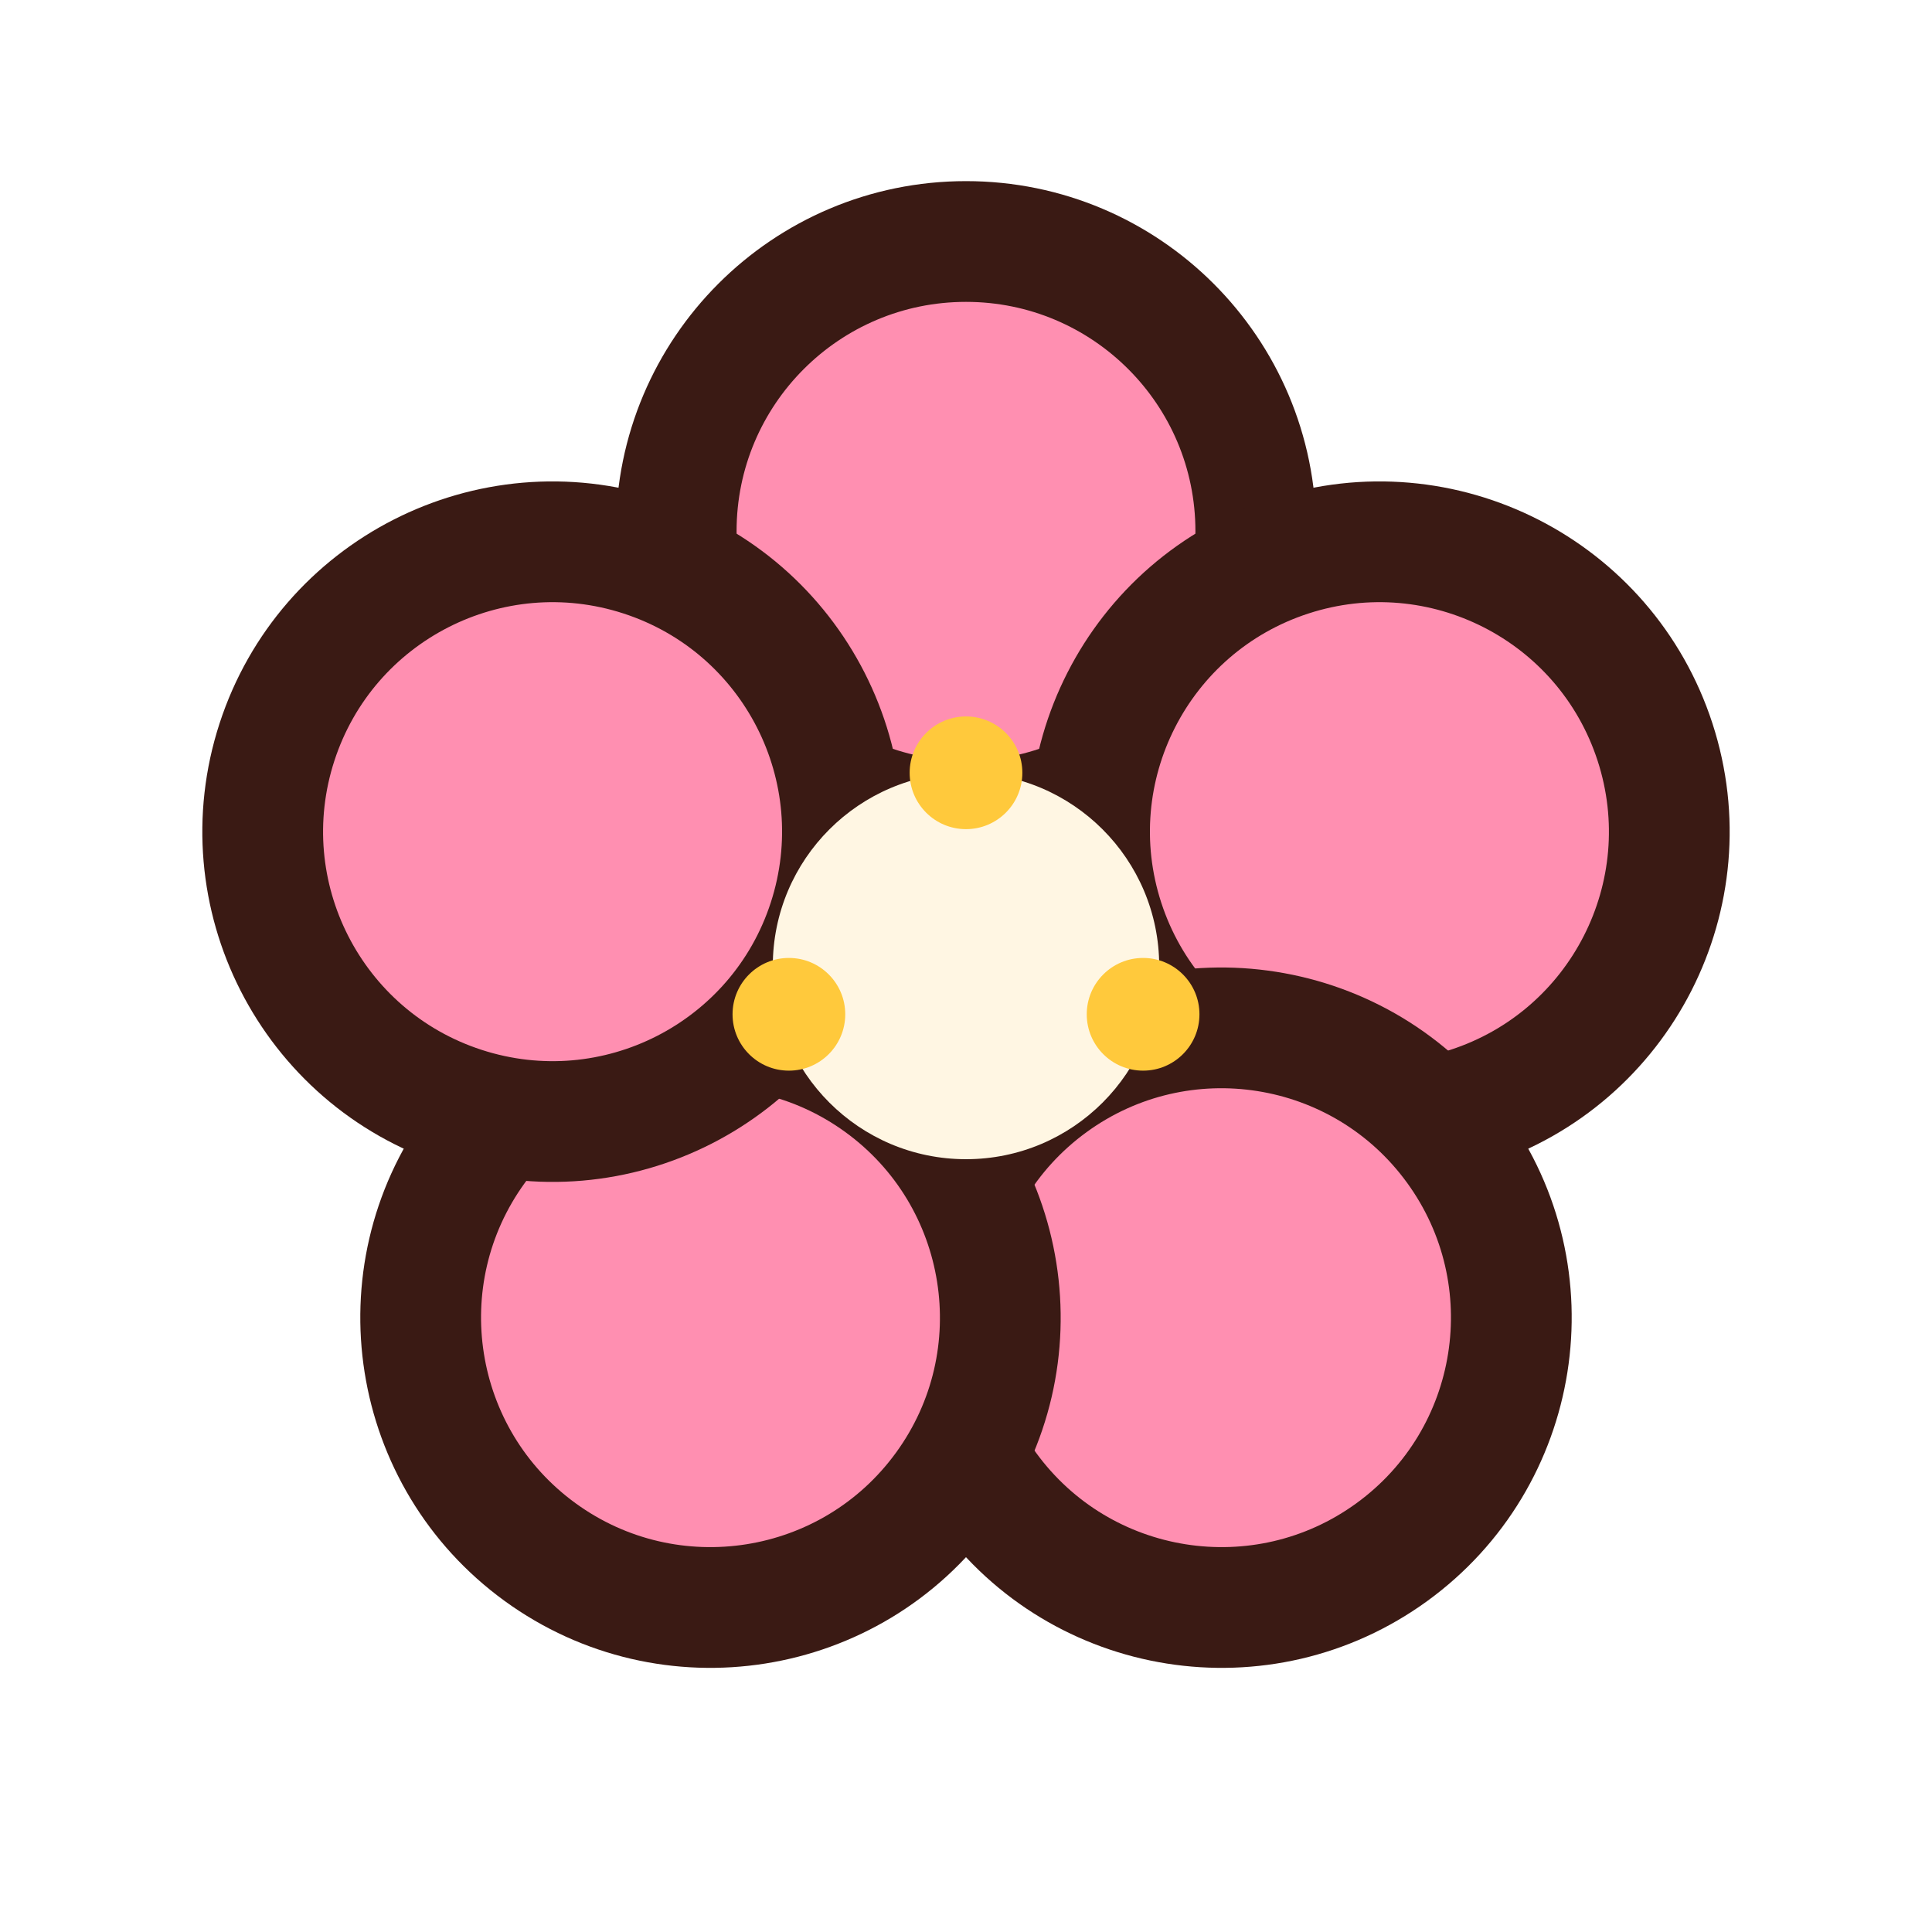
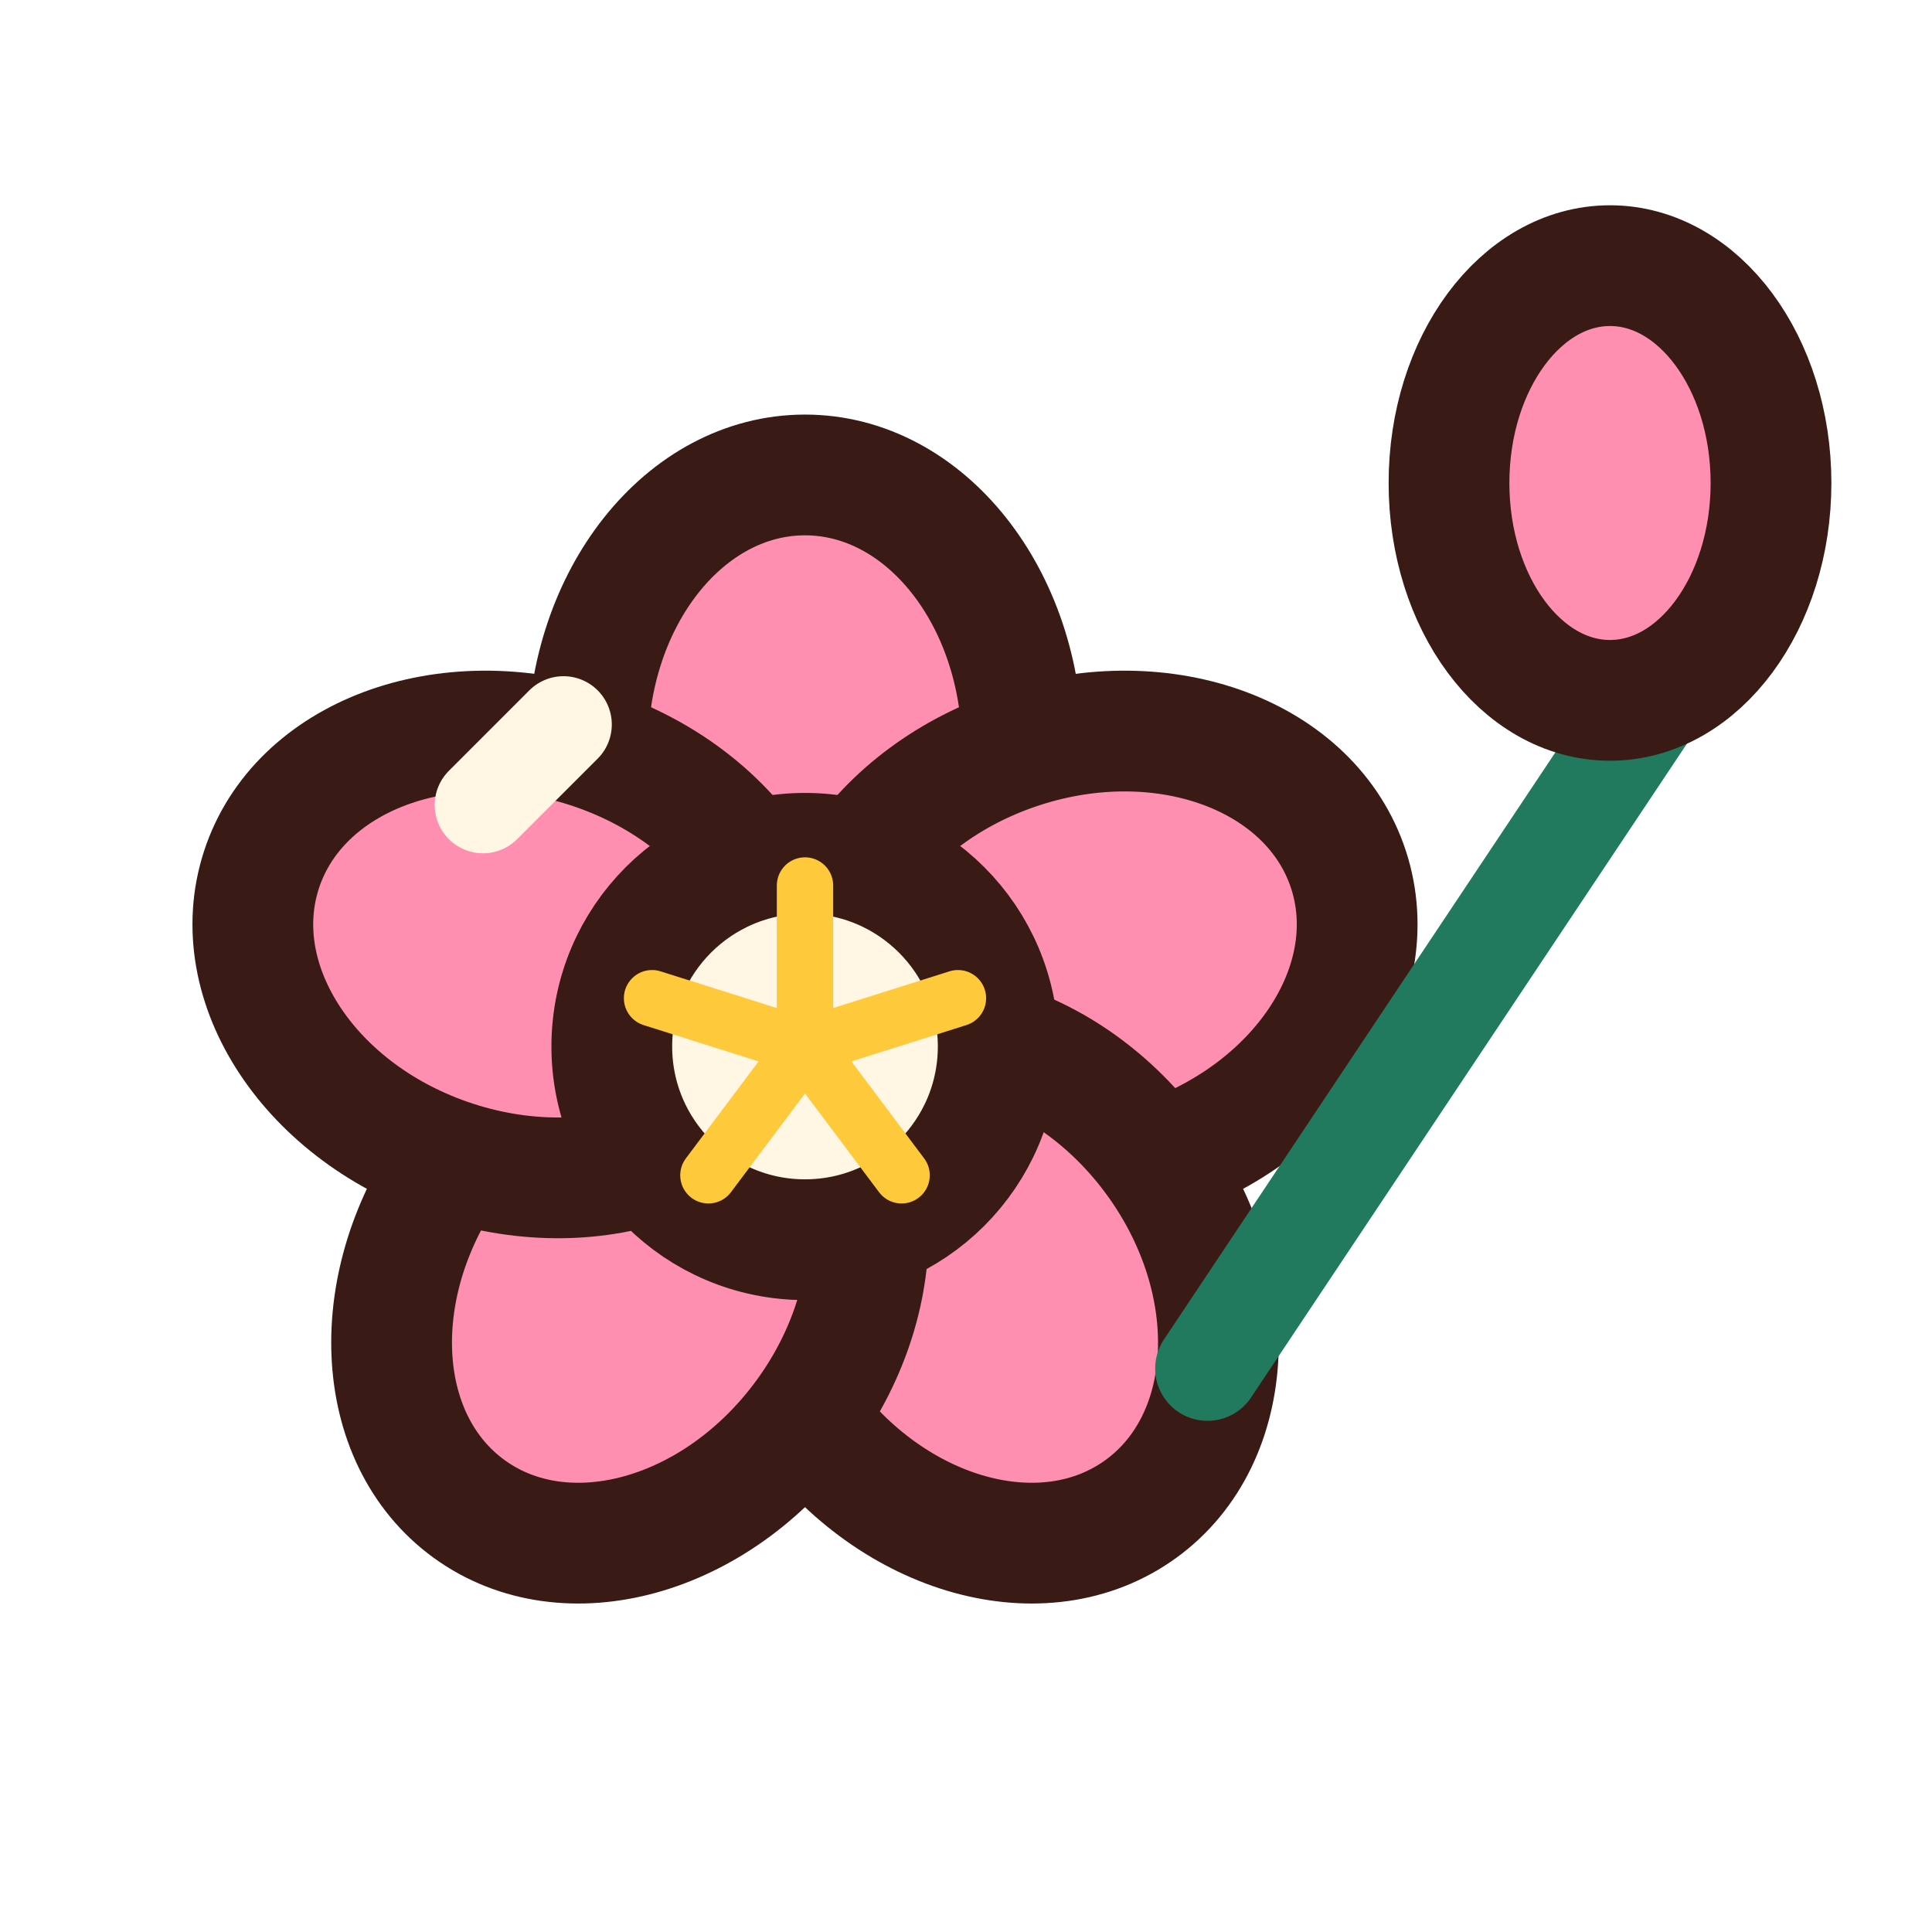
<svg xmlns="http://www.w3.org/2000/svg" viewBox="0 0 24 24">
-   <g fill="#ff8fb1" stroke="#3a1a14" stroke-width="1.5" stroke-linecap="round" stroke-linejoin="round">
-     <circle cx="12" cy="6.6" r="3.6" transform="rotate(0 12 12)" />
-     <circle cx="12" cy="6.6" r="3.6" transform="rotate(72 12 12)" />
-     <circle cx="12" cy="6.6" r="3.6" transform="rotate(144 12 12)" />
-     <circle cx="12" cy="6.6" r="3.6" transform="rotate(216 12 12)" />
-     <circle cx="12" cy="6.6" r="3.6" transform="rotate(288 12 12)" />
-   </g>
-   <circle cx="12" cy="12" r="2.4" fill="#fff6e3" />
-   <g fill="#ffc93c">
-     <circle cx="12" cy="9.6" r=".7" />
-     <circle cx="14.2" cy="12.6" r=".7" />
-     <circle cx="9.8" cy="12.6" r=".7" />
-   </g>
+   <ellipse cx="10" cy="9.3" fill="#ff8fb1" stroke="#3a1a14" stroke-width="1.5" rx="2.7" ry="3.4" />
+   <ellipse cx="10" cy="9.3" fill="#ff8fb1" stroke="#3a1a14" stroke-width="1.5" rx="2.7" ry="3.4" transform="rotate(72 10 13)" />
+   <ellipse cx="10" cy="9.3" fill="#ff8fb1" stroke="#3a1a14" stroke-width="1.5" rx="2.7" ry="3.4" transform="rotate(144 10 13)" />
+   <ellipse cx="10" cy="9.3" fill="#ff8fb1" stroke="#3a1a14" stroke-width="1.5" rx="2.7" ry="3.4" transform="rotate(216 10 13)" />
+   <ellipse cx="10" cy="9.3" fill="#ff8fb1" stroke="#3a1a14" stroke-width="1.5" rx="2.7" ry="3.4" transform="rotate(288 10 13)" />
+   <circle cx="10" cy="13" r="2.4" fill="#fff6e3" stroke="#3a1a14" stroke-width="1.5" />
+   <path fill="none" stroke="#ffc93c" stroke-linecap="round" stroke-linejoin="round" stroke-width=".7" d="M10 13v-2" />
+   <path fill="none" stroke="#ffc93c" stroke-linecap="round" stroke-linejoin="round" stroke-width=".7" d="m10 13 1.9-.6" />
+   <path fill="none" stroke="#ffc93c" stroke-linecap="round" stroke-linejoin="round" stroke-width=".7" d="m10 13 1.2 1.6" />
+   <path fill="none" stroke="#ffc93c" stroke-linecap="round" stroke-linejoin="round" stroke-width=".7" d="m10 13-1.2 1.6" />
+   <path fill="none" stroke="#ffc93c" stroke-linecap="round" stroke-linejoin="round" stroke-width=".7" d="m10 13-1.9-.6" />
+   <path fill="none" stroke="#217a5e" stroke-linecap="round" stroke-linejoin="round" stroke-width="1.3" d="m15 17 6-9" />
+   <ellipse cx="20" cy="6" fill="#ff8fb1" stroke="#3a1a14" stroke-width="1.5" rx="2" ry="2.7" />
+   <path fill="none" stroke="#fff6e3" stroke-linecap="round" stroke-linejoin="round" stroke-width="1.2" d="m6 10 1-1" />
</svg>
